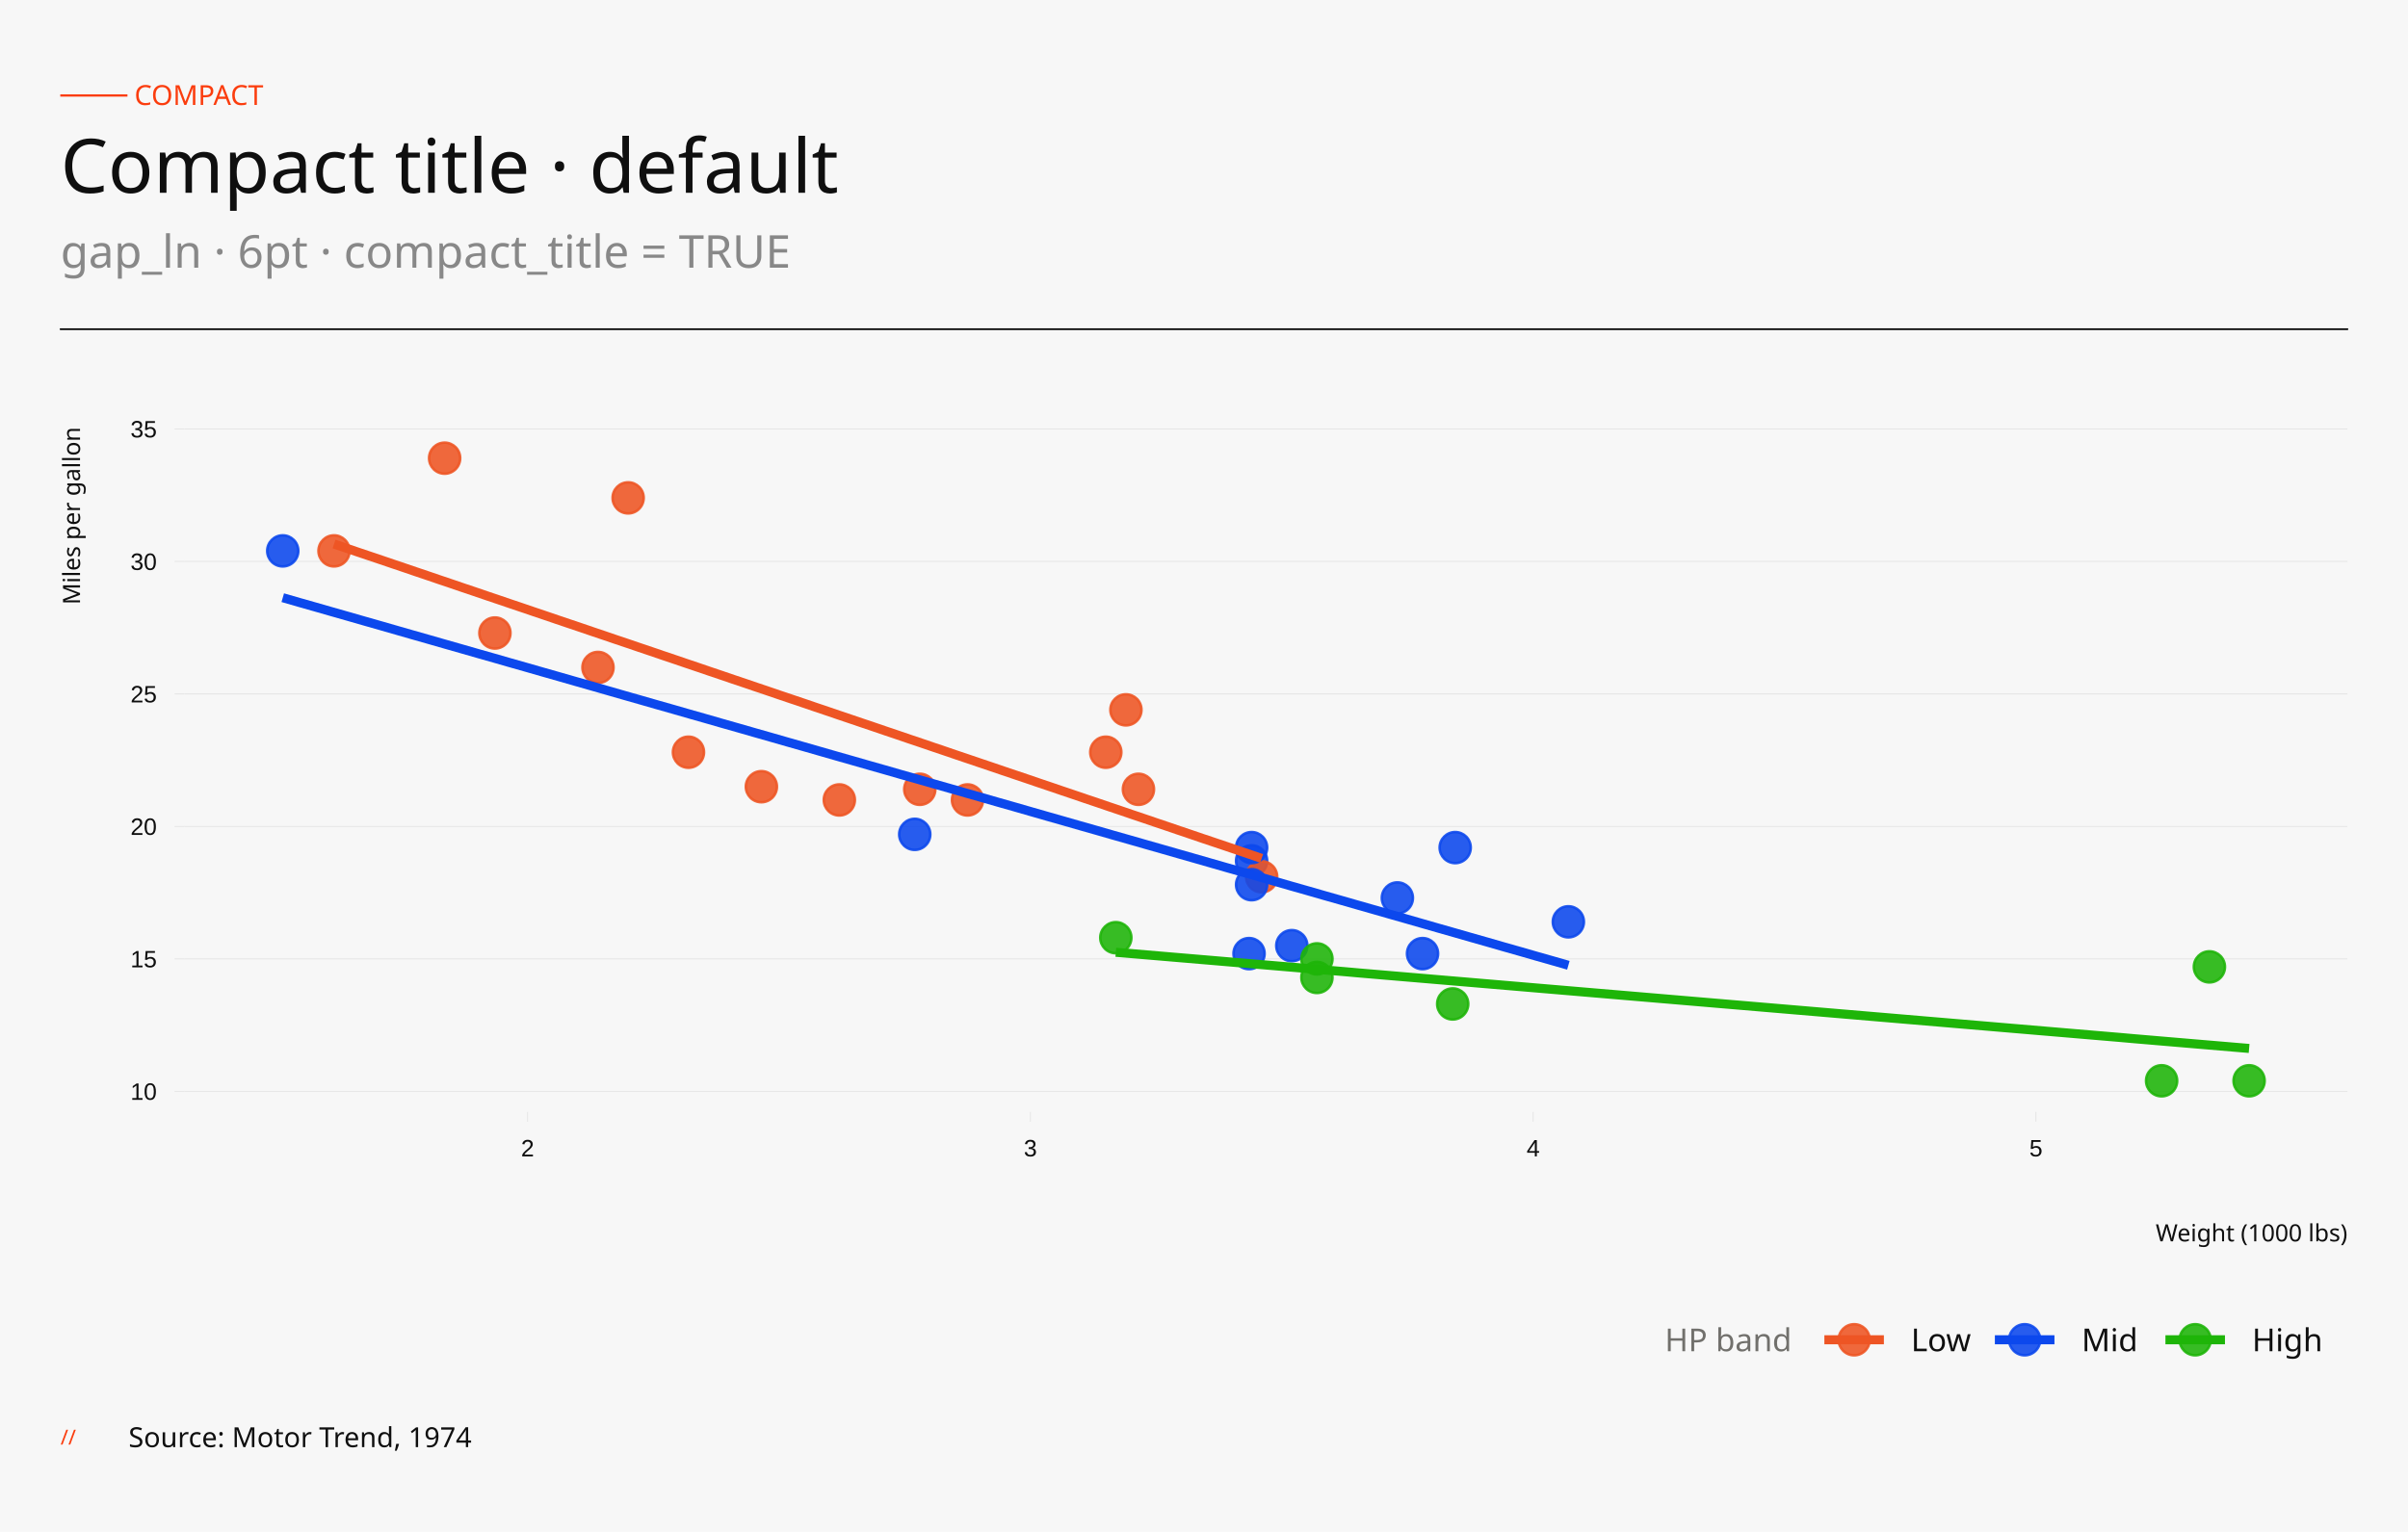
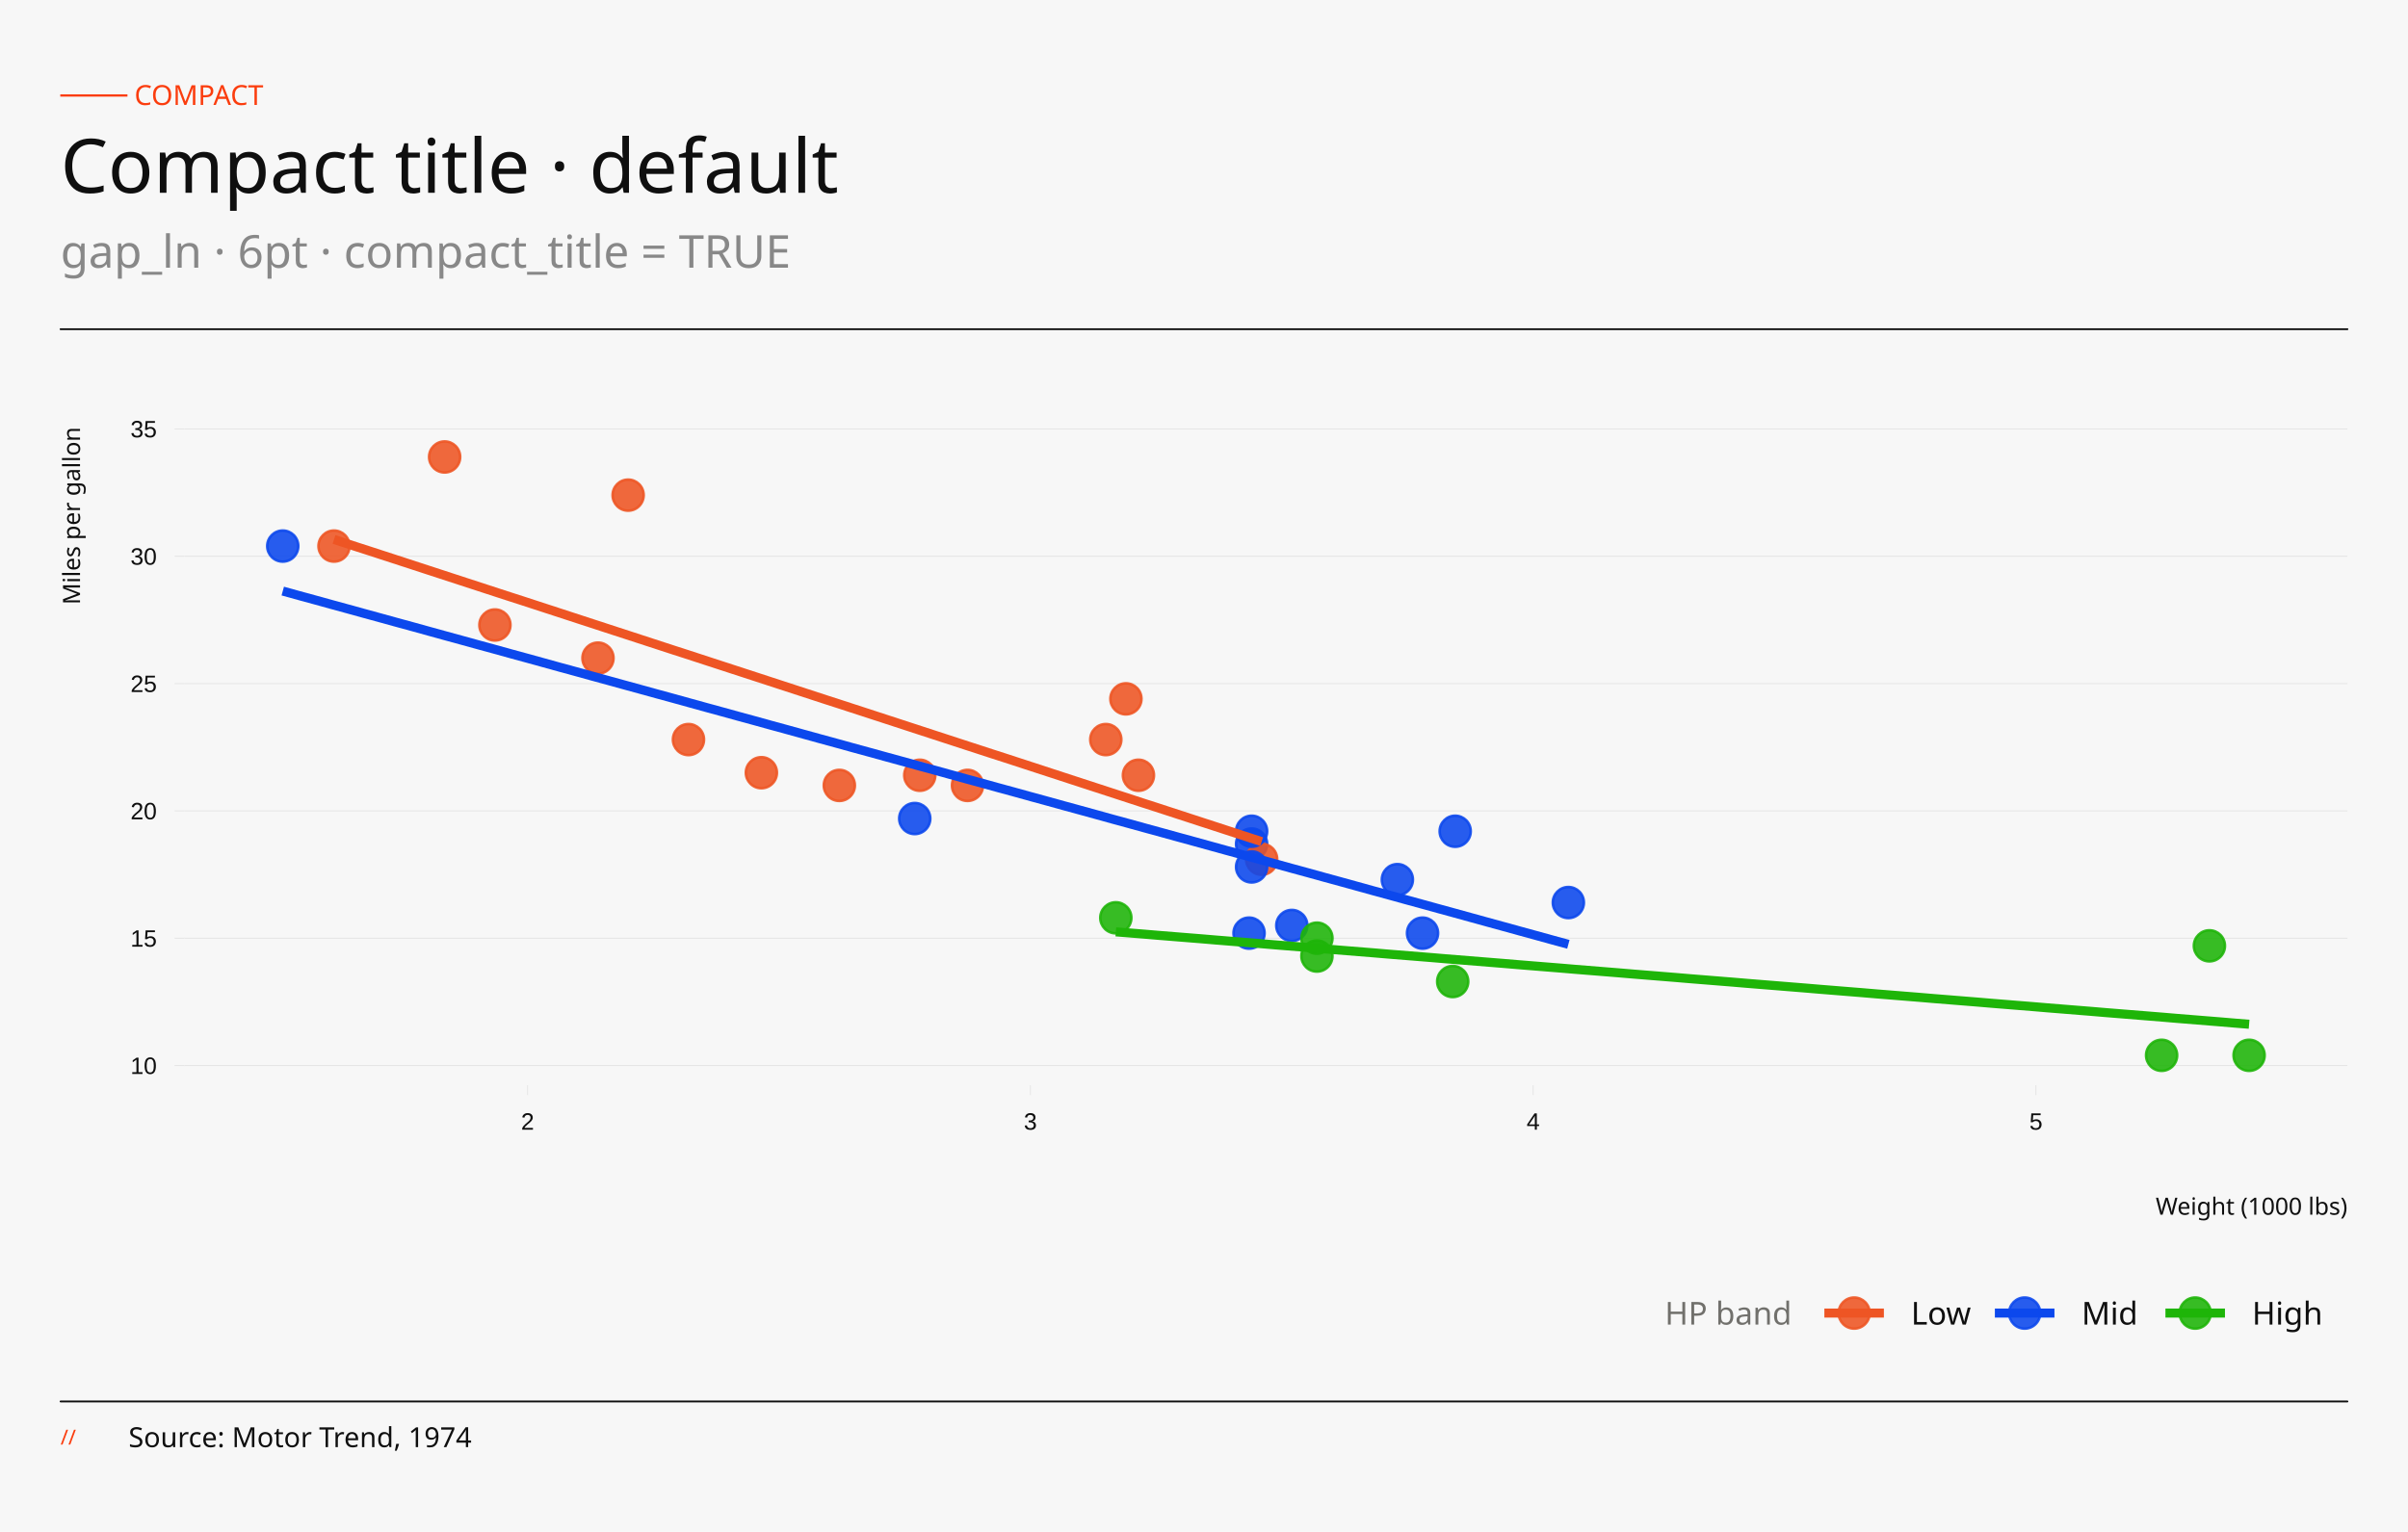
<svg xmlns="http://www.w3.org/2000/svg" width="396.00pt" height="252.00pt" viewBox="0 0 396.00 252.00">
  <g class="svglite">
    <defs>
      <style type="text/css">
    .svglite line, .svglite polyline, .svglite polygon, .svglite path, .svglite rect, .svglite circle {
      fill: none;
      stroke: #000000;
      stroke-linecap: round;
      stroke-linejoin: round;
      stroke-miterlimit: 10.00;
    }
    .svglite text {
      white-space: pre;
    }
    .svglite g.glyphgroup path {
      fill: inherit;
      stroke: none;
    }
  </style>
    </defs>
    <rect width="100%" height="100%" style="stroke: none; fill: none;" />
    <defs>
      <clipPath id="cpMC4wMHwzOTYuMDB8MC4wMHwyNTIuMDA=">
        <rect x="0.00" y="0.00" width="396.00" height="252.00" />
      </clipPath>
    </defs>
    <g clip-path="url(#cpMC4wMHwzOTYuMDB8MC4wMHwyNTIuMDA=)">
-       <rect x="0.00" y="0.00" width="396.00" height="252.00" style="stroke-width: 0.63; stroke: none; fill: #F7F7F7;" />
+       <rect x="0.00" y="-0" width="396.00" height="252.00" style="stroke-width: 0.63; stroke: none; fill: #F7F7F7;" />
    </g>
    <defs>
-       <clipPath id="cpMzAuMzN8Mzg2LjA0fDcwLjI0fDE4Mi45MQ==">
-         <rect x="30.33" y="70.24" width="355.71" height="112.66" />
+       <clipPath id="cpMzAuMzN8Mzg2LjA0fDcwLjI0fDE3OC41Mg==">
+         <rect x="30.33" y="70.24" width="355.71" height="108.28" />
      </clipPath>
    </defs>
-     <g clip-path="url(#cpMzAuMzN8Mzg2LjA0fDcwLjI0fDE4Mi45MQ==)">
-       <rect x="30.33" y="70.24" width="355.71" height="112.66" style="stroke-width: 0.63; stroke: none; fill: #F7F7F7;" />
-       <polyline points="30.33,179.53 386.04,179.53 " style="stroke-width: 0.15; stroke: #E4E4E4; stroke-linecap: butt;" />
-       <polyline points="30.33,157.74 386.04,157.74 " style="stroke-width: 0.15; stroke: #E4E4E4; stroke-linecap: butt;" />
-       <polyline points="30.33,135.95 386.04,135.95 " style="stroke-width: 0.15; stroke: #E4E4E4; stroke-linecap: butt;" />
-       <polyline points="30.33,114.15 386.04,114.15 " style="stroke-width: 0.15; stroke: #E4E4E4; stroke-linecap: butt;" />
-       <polyline points="30.33,92.36 386.04,92.36 " style="stroke-width: 0.15; stroke: #E4E4E4; stroke-linecap: butt;" />
-       <polyline points="30.33,70.57 386.04,70.57 " style="stroke-width: 0.15; stroke: #E4E4E4; stroke-linecap: butt;" />
-       <circle cx="138.03" cy="131.59" r="2.56" style="stroke-width: 0.42; stroke: #EE5524; stroke-opacity: 0.88; fill: #EE5524; fill-opacity: 0.88;" />
-       <circle cx="159.11" cy="131.59" r="2.56" style="stroke-width: 0.42; stroke: #EE5524; stroke-opacity: 0.88; fill: #EE5524; fill-opacity: 0.88;" />
-       <circle cx="113.22" cy="123.74" r="2.56" style="stroke-width: 0.42; stroke: #EE5524; stroke-opacity: 0.88; fill: #EE5524; fill-opacity: 0.88;" />
-       <circle cx="187.22" cy="129.84" r="2.56" style="stroke-width: 0.42; stroke: #EE5524; stroke-opacity: 0.88; fill: #EE5524; fill-opacity: 0.88;" />
-       <circle cx="205.83" cy="141.61" r="2.56" style="stroke-width: 0.42; stroke: #0C48ED; stroke-opacity: 0.88; fill: #0C48ED; fill-opacity: 0.88;" />
-       <circle cx="207.48" cy="144.23" r="2.56" style="stroke-width: 0.42; stroke: #EE5524; stroke-opacity: 0.88; fill: #EE5524; fill-opacity: 0.88;" />
-       <circle cx="216.57" cy="160.79" r="2.56" style="stroke-width: 0.42; stroke: #1EB508; stroke-opacity: 0.88; fill: #1EB508; fill-opacity: 0.88;" />
-       <circle cx="185.16" cy="116.77" r="2.56" style="stroke-width: 0.42; stroke: #EE5524; stroke-opacity: 0.88; fill: #EE5524; fill-opacity: 0.88;" />
-       <circle cx="181.85" cy="123.74" r="2.56" style="stroke-width: 0.42; stroke: #EE5524; stroke-opacity: 0.88; fill: #EE5524; fill-opacity: 0.88;" />
-       <circle cx="205.83" cy="139.43" r="2.56" style="stroke-width: 0.42; stroke: #0C48ED; stroke-opacity: 0.88; fill: #0C48ED; fill-opacity: 0.88;" />
-       <circle cx="205.83" cy="145.53" r="2.56" style="stroke-width: 0.42; stroke: #0C48ED; stroke-opacity: 0.88; fill: #0C48ED; fill-opacity: 0.88;" />
-       <circle cx="257.92" cy="151.64" r="2.56" style="stroke-width: 0.42; stroke: #0C48ED; stroke-opacity: 0.88; fill: #0C48ED; fill-opacity: 0.88;" />
-       <circle cx="229.80" cy="147.71" r="2.56" style="stroke-width: 0.42; stroke: #0C48ED; stroke-opacity: 0.88; fill: #0C48ED; fill-opacity: 0.88;" />
-       <circle cx="233.94" cy="156.87" r="2.56" style="stroke-width: 0.42; stroke: #0C48ED; stroke-opacity: 0.88; fill: #0C48ED; fill-opacity: 0.88;" />
-       <circle cx="355.48" cy="177.79" r="2.56" style="stroke-width: 0.42; stroke: #1EB508; stroke-opacity: 0.88; fill: #1EB508; fill-opacity: 0.88;" />
-       <circle cx="369.87" cy="177.79" r="2.56" style="stroke-width: 0.42; stroke: #1EB508; stroke-opacity: 0.88; fill: #1EB508; fill-opacity: 0.88;" />
-       <circle cx="363.34" cy="159.05" r="2.56" style="stroke-width: 0.42; stroke: #1EB508; stroke-opacity: 0.88; fill: #1EB508; fill-opacity: 0.88;" />
-       <circle cx="103.30" cy="81.90" r="2.56" style="stroke-width: 0.42; stroke: #EE5524; stroke-opacity: 0.88; fill: #EE5524; fill-opacity: 0.88;" />
-       <circle cx="54.93" cy="90.62" r="2.56" style="stroke-width: 0.42; stroke: #EE5524; stroke-opacity: 0.88; fill: #EE5524; fill-opacity: 0.88;" />
-       <circle cx="73.12" cy="75.37" r="2.56" style="stroke-width: 0.42; stroke: #EE5524; stroke-opacity: 0.88; fill: #EE5524; fill-opacity: 0.88;" />
-       <circle cx="125.21" cy="129.41" r="2.56" style="stroke-width: 0.42; stroke: #EE5524; stroke-opacity: 0.88; fill: #EE5524; fill-opacity: 0.88;" />
-       <circle cx="212.44" cy="155.56" r="2.56" style="stroke-width: 0.42; stroke: #0C48ED; stroke-opacity: 0.88; fill: #0C48ED; fill-opacity: 0.88;" />
-       <circle cx="205.41" cy="156.87" r="2.56" style="stroke-width: 0.42; stroke: #0C48ED; stroke-opacity: 0.88; fill: #0C48ED; fill-opacity: 0.88;" />
-       <circle cx="238.90" cy="165.15" r="2.56" style="stroke-width: 0.42; stroke: #1EB508; stroke-opacity: 0.88; fill: #1EB508; fill-opacity: 0.88;" />
-       <circle cx="239.31" cy="139.43" r="2.56" style="stroke-width: 0.42; stroke: #0C48ED; stroke-opacity: 0.88; fill: #0C48ED; fill-opacity: 0.88;" />
-       <circle cx="81.39" cy="104.13" r="2.56" style="stroke-width: 0.42; stroke: #EE5524; stroke-opacity: 0.88; fill: #EE5524; fill-opacity: 0.88;" />
-       <circle cx="98.34" cy="109.80" r="2.56" style="stroke-width: 0.42; stroke: #EE5524; stroke-opacity: 0.88; fill: #EE5524; fill-opacity: 0.88;" />
-       <circle cx="46.50" cy="90.62" r="2.56" style="stroke-width: 0.42; stroke: #0C48ED; stroke-opacity: 0.88; fill: #0C48ED; fill-opacity: 0.88;" />
-       <circle cx="183.50" cy="154.25" r="2.56" style="stroke-width: 0.42; stroke: #1EB508; stroke-opacity: 0.88; fill: #1EB508; fill-opacity: 0.88;" />
-       <circle cx="150.43" cy="137.25" r="2.56" style="stroke-width: 0.42; stroke: #0C48ED; stroke-opacity: 0.88; fill: #0C48ED; fill-opacity: 0.88;" />
-       <circle cx="216.57" cy="157.74" r="2.56" style="stroke-width: 0.42; stroke: #1EB508; stroke-opacity: 0.88; fill: #1EB508; fill-opacity: 0.88;" />
-       <circle cx="151.26" cy="129.84" r="2.56" style="stroke-width: 0.42; stroke: #EE5524; stroke-opacity: 0.88; fill: #EE5524; fill-opacity: 0.88;" />
-       <polyline points="54.93,89.49 56.86,90.14 58.79,90.80 60.72,91.45 62.65,92.10 64.59,92.76 66.52,93.41 68.45,94.07 70.38,94.72 72.31,95.38 74.24,96.03 76.17,96.69 78.10,97.34 80.03,98.00 81.96,98.65 83.90,99.31 85.83,99.96 87.76,100.62 89.69,101.27 91.62,101.93 93.55,102.58 95.48,103.23 97.41,103.89 99.34,104.54 101.27,105.20 103.21,105.85 105.14,106.51 107.07,107.16 109.00,107.82 110.93,108.47 112.86,109.13 114.79,109.78 116.72,110.44 118.65,111.09 120.58,111.75 122.52,112.40 124.45,113.06 126.38,113.71 128.31,114.37 130.24,115.02 132.17,115.67 134.10,116.33 136.03,116.98 137.96,117.64 139.89,118.29 141.83,118.95 143.76,119.60 145.69,120.26 147.62,120.91 149.55,121.57 151.48,122.22 153.41,122.88 155.34,123.53 157.27,124.19 159.20,124.84 161.14,125.50 163.07,126.15 165.00,126.81 166.93,127.46 168.86,128.11 170.79,128.77 172.72,129.42 174.65,130.08 176.58,130.73 178.51,131.39 180.45,132.04 182.38,132.70 184.31,133.35 186.24,134.01 188.17,134.66 190.10,135.32 192.03,135.97 193.96,136.63 195.89,137.28 197.82,137.94 199.76,138.59 201.69,139.24 203.62,139.90 205.55,140.55 207.48,141.21 " style="stroke-width: 1.49; stroke: #EE5524; stroke-linecap: butt;" />
-       <polyline points="46.50,98.32 49.17,99.09 51.85,99.85 54.53,100.62 57.20,101.38 59.88,102.15 62.55,102.91 65.23,103.68 67.91,104.45 70.58,105.21 73.26,105.98 75.93,106.74 78.61,107.51 81.29,108.27 83.96,109.04 86.64,109.80 89.32,110.57 91.99,111.33 94.67,112.10 97.34,112.86 100.02,113.63 102.70,114.40 105.37,115.16 108.05,115.93 110.73,116.69 113.40,117.46 116.08,118.22 118.75,118.99 121.43,119.75 124.11,120.52 126.78,121.28 129.46,122.05 132.13,122.81 134.81,123.58 137.49,124.35 140.16,125.11 142.84,125.88 145.52,126.64 148.19,127.41 150.87,128.17 153.54,128.94 156.22,129.70 158.90,130.47 161.57,131.23 164.25,132.00 166.93,132.76 169.60,133.53 172.28,134.30 174.95,135.06 177.63,135.83 180.31,136.59 182.98,137.36 185.66,138.12 188.34,138.89 191.01,139.65 193.69,140.42 196.36,141.18 199.04,141.95 201.72,142.72 204.39,143.48 207.07,144.25 209.74,145.01 212.42,145.78 215.10,146.54 217.77,147.31 220.45,148.07 223.13,148.84 225.80,149.60 228.48,150.37 231.15,151.13 233.83,151.90 236.51,152.67 239.18,153.43 241.86,154.20 244.54,154.96 247.21,155.73 249.89,156.49 252.56,157.26 255.24,158.02 257.92,158.79 " style="stroke-width: 1.49; stroke: #0C48ED; stroke-linecap: butt;" />
-       <polyline points="183.50,156.65 185.86,156.85 188.22,157.05 190.58,157.25 192.94,157.45 195.30,157.65 197.66,157.85 200.02,158.05 202.37,158.25 204.73,158.45 207.09,158.65 209.45,158.85 211.81,159.05 214.17,159.25 216.53,159.45 218.89,159.65 221.25,159.85 223.61,160.06 225.97,160.26 228.32,160.46 230.68,160.66 233.04,160.86 235.40,161.06 237.76,161.26 240.12,161.46 242.48,161.66 244.84,161.86 247.20,162.06 249.56,162.26 251.91,162.46 254.27,162.66 256.63,162.86 258.99,163.06 261.35,163.26 263.71,163.46 266.07,163.66 268.43,163.86 270.79,164.06 273.15,164.26 275.51,164.46 277.86,164.66 280.22,164.86 282.58,165.06 284.94,165.26 287.30,165.46 289.66,165.66 292.02,165.86 294.38,166.06 296.74,166.26 299.10,166.46 301.46,166.66 303.81,166.86 306.17,167.06 308.53,167.26 310.89,167.46 313.25,167.66 315.61,167.86 317.97,168.06 320.33,168.26 322.69,168.46 325.05,168.66 327.41,168.86 329.76,169.06 332.12,169.26 334.48,169.46 336.84,169.66 339.20,169.86 341.56,170.06 343.92,170.26 346.28,170.46 348.64,170.66 351.00,170.87 353.36,171.07 355.71,171.27 358.07,171.47 360.43,171.67 362.79,171.87 365.15,172.07 367.51,172.27 369.87,172.47 " style="stroke-width: 1.49; stroke: #1EB508; stroke-linecap: butt;" />
+     <g clip-path="url(#cpMzAuMzN8Mzg2LjA0fDcwLjI0fDE3OC41Mg==)">
+       <rect x="30.33" y="70.24" width="355.71" height="108.28" style="stroke-width: 0.63; stroke: none; fill: #F7F7F7;" />
+       <polyline points="30.33,175.28 386.04,175.28 " style="stroke-width: 0.15; stroke: #E4E4E4; stroke-linecap: butt;" />
+       <polyline points="30.33,154.33 386.04,154.33 " style="stroke-width: 0.15; stroke: #E4E4E4; stroke-linecap: butt;" />
+       <polyline points="30.33,133.39 386.04,133.39 " style="stroke-width: 0.15; stroke: #E4E4E4; stroke-linecap: butt;" />
+       <polyline points="30.33,112.45 386.04,112.45 " style="stroke-width: 0.15; stroke: #E4E4E4; stroke-linecap: butt;" />
+       <polyline points="30.33,91.50 386.04,91.50 " style="stroke-width: 0.15; stroke: #E4E4E4; stroke-linecap: butt;" />
+       <polyline points="30.33,70.56 386.04,70.56 " style="stroke-width: 0.15; stroke: #E4E4E4; stroke-linecap: butt;" />
+       <circle cx="138.03" cy="129.20" r="2.56" style="stroke-width: 0.42; stroke: #EE5524; stroke-opacity: 0.88; fill: #EE5524; fill-opacity: 0.88;" />
+       <circle cx="159.11" cy="129.20" r="2.56" style="stroke-width: 0.42; stroke: #EE5524; stroke-opacity: 0.88; fill: #EE5524; fill-opacity: 0.88;" />
+       <circle cx="113.22" cy="121.66" r="2.56" style="stroke-width: 0.42; stroke: #EE5524; stroke-opacity: 0.88; fill: #EE5524; fill-opacity: 0.88;" />
+       <circle cx="187.22" cy="127.53" r="2.56" style="stroke-width: 0.42; stroke: #EE5524; stroke-opacity: 0.88; fill: #EE5524; fill-opacity: 0.88;" />
+       <circle cx="205.83" cy="138.84" r="2.56" style="stroke-width: 0.42; stroke: #0C48ED; stroke-opacity: 0.88; fill: #0C48ED; fill-opacity: 0.88;" />
+       <circle cx="207.48" cy="141.35" r="2.56" style="stroke-width: 0.42; stroke: #EE5524; stroke-opacity: 0.88; fill: #EE5524; fill-opacity: 0.88;" />
+       <circle cx="216.57" cy="157.27" r="2.56" style="stroke-width: 0.42; stroke: #1EB508; stroke-opacity: 0.88; fill: #1EB508; fill-opacity: 0.88;" />
+       <circle cx="185.16" cy="114.96" r="2.56" style="stroke-width: 0.42; stroke: #EE5524; stroke-opacity: 0.88; fill: #EE5524; fill-opacity: 0.88;" />
+       <circle cx="181.85" cy="121.66" r="2.56" style="stroke-width: 0.42; stroke: #EE5524; stroke-opacity: 0.88; fill: #EE5524; fill-opacity: 0.88;" />
+       <circle cx="205.83" cy="136.74" r="2.56" style="stroke-width: 0.42; stroke: #0C48ED; stroke-opacity: 0.88; fill: #0C48ED; fill-opacity: 0.88;" />
+       <circle cx="205.83" cy="142.61" r="2.56" style="stroke-width: 0.42; stroke: #0C48ED; stroke-opacity: 0.88; fill: #0C48ED; fill-opacity: 0.88;" />
+       <circle cx="257.92" cy="148.47" r="2.56" style="stroke-width: 0.42; stroke: #0C48ED; stroke-opacity: 0.88; fill: #0C48ED; fill-opacity: 0.88;" />
+       <circle cx="229.80" cy="144.70" r="2.56" style="stroke-width: 0.42; stroke: #0C48ED; stroke-opacity: 0.88; fill: #0C48ED; fill-opacity: 0.88;" />
+       <circle cx="233.94" cy="153.50" r="2.56" style="stroke-width: 0.42; stroke: #0C48ED; stroke-opacity: 0.88; fill: #0C48ED; fill-opacity: 0.88;" />
+       <circle cx="355.48" cy="173.60" r="2.56" style="stroke-width: 0.42; stroke: #1EB508; stroke-opacity: 0.88; fill: #1EB508; fill-opacity: 0.88;" />
+       <circle cx="369.87" cy="173.60" r="2.56" style="stroke-width: 0.42; stroke: #1EB508; stroke-opacity: 0.88; fill: #1EB508; fill-opacity: 0.88;" />
+       <circle cx="363.34" cy="155.59" r="2.56" style="stroke-width: 0.42; stroke: #1EB508; stroke-opacity: 0.88; fill: #1EB508; fill-opacity: 0.88;" />
+       <circle cx="103.30" cy="81.45" r="2.56" style="stroke-width: 0.42; stroke: #EE5524; stroke-opacity: 0.88; fill: #EE5524; fill-opacity: 0.88;" />
+       <circle cx="54.93" cy="89.83" r="2.56" style="stroke-width: 0.42; stroke: #EE5524; stroke-opacity: 0.88; fill: #EE5524; fill-opacity: 0.88;" />
+       <circle cx="73.12" cy="75.17" r="2.56" style="stroke-width: 0.42; stroke: #EE5524; stroke-opacity: 0.88; fill: #EE5524; fill-opacity: 0.88;" />
+       <circle cx="125.21" cy="127.11" r="2.56" style="stroke-width: 0.42; stroke: #EE5524; stroke-opacity: 0.88; fill: #EE5524; fill-opacity: 0.88;" />
+       <circle cx="212.44" cy="152.24" r="2.56" style="stroke-width: 0.42; stroke: #0C48ED; stroke-opacity: 0.88; fill: #0C48ED; fill-opacity: 0.88;" />
+       <circle cx="205.41" cy="153.50" r="2.56" style="stroke-width: 0.42; stroke: #0C48ED; stroke-opacity: 0.88; fill: #0C48ED; fill-opacity: 0.88;" />
+       <circle cx="238.90" cy="161.46" r="2.56" style="stroke-width: 0.42; stroke: #1EB508; stroke-opacity: 0.88; fill: #1EB508; fill-opacity: 0.88;" />
+       <circle cx="239.31" cy="136.74" r="2.56" style="stroke-width: 0.42; stroke: #0C48ED; stroke-opacity: 0.88; fill: #0C48ED; fill-opacity: 0.88;" />
+       <circle cx="81.39" cy="102.81" r="2.56" style="stroke-width: 0.42; stroke: #EE5524; stroke-opacity: 0.88; fill: #EE5524; fill-opacity: 0.88;" />
+       <circle cx="98.34" cy="108.26" r="2.56" style="stroke-width: 0.42; stroke: #EE5524; stroke-opacity: 0.88; fill: #EE5524; fill-opacity: 0.88;" />
+       <circle cx="46.50" cy="89.83" r="2.56" style="stroke-width: 0.42; stroke: #0C48ED; stroke-opacity: 0.88; fill: #0C48ED; fill-opacity: 0.88;" />
+       <circle cx="183.50" cy="150.98" r="2.56" style="stroke-width: 0.42; stroke: #1EB508; stroke-opacity: 0.88; fill: #1EB508; fill-opacity: 0.88;" />
+       <circle cx="150.43" cy="134.65" r="2.56" style="stroke-width: 0.42; stroke: #0C48ED; stroke-opacity: 0.88; fill: #0C48ED; fill-opacity: 0.88;" />
+       <circle cx="216.57" cy="154.33" r="2.56" style="stroke-width: 0.42; stroke: #1EB508; stroke-opacity: 0.88; fill: #1EB508; fill-opacity: 0.88;" />
+       <circle cx="151.26" cy="127.53" r="2.56" style="stroke-width: 0.42; stroke: #EE5524; stroke-opacity: 0.88; fill: #EE5524; fill-opacity: 0.88;" />
+       <polyline points="54.93,88.74 56.86,89.37 58.79,90.00 60.72,90.62 62.65,91.25 64.59,91.88 66.52,92.51 68.45,93.14 70.38,93.77 72.31,94.40 74.24,95.03 76.17,95.66 78.10,96.29 80.03,96.92 81.96,97.55 83.90,98.18 85.83,98.80 87.76,99.43 89.69,100.06 91.62,100.69 93.55,101.32 95.48,101.95 97.41,102.58 99.34,103.21 101.27,103.84 103.21,104.47 105.14,105.10 107.07,105.73 109.00,106.36 110.93,106.99 112.86,107.61 114.79,108.24 116.72,108.87 118.65,109.50 120.58,110.13 122.52,110.76 124.45,111.39 126.38,112.02 128.31,112.65 130.24,113.28 132.17,113.91 134.10,114.54 136.03,115.17 137.96,115.79 139.89,116.42 141.83,117.05 143.76,117.68 145.69,118.31 147.62,118.94 149.55,119.57 151.48,120.20 153.41,120.83 155.34,121.46 157.27,122.09 159.20,122.72 161.14,123.35 163.07,123.98 165.00,124.60 166.93,125.23 168.86,125.86 170.79,126.49 172.72,127.12 174.65,127.75 176.58,128.38 178.51,129.01 180.45,129.64 182.38,130.27 184.31,130.90 186.24,131.53 188.17,132.16 190.10,132.78 192.03,133.41 193.96,134.04 195.89,134.67 197.82,135.30 199.76,135.93 201.69,136.56 203.62,137.19 205.55,137.82 207.48,138.45 " style="stroke-width: 1.49; stroke: #EE5524; stroke-linecap: butt;" />
+       <polyline points="46.50,97.23 49.17,97.97 51.85,98.70 54.53,99.44 57.20,100.17 59.88,100.91 62.55,101.64 65.23,102.38 67.91,103.11 70.58,103.85 73.26,104.59 75.93,105.32 78.61,106.06 81.29,106.79 83.96,107.53 86.64,108.26 89.32,109.00 91.99,109.74 94.67,110.47 97.34,111.21 100.02,111.94 102.70,112.68 105.37,113.41 108.05,114.15 110.73,114.88 113.40,115.62 116.08,116.36 118.75,117.09 121.43,117.83 124.11,118.56 126.78,119.30 129.46,120.03 132.13,120.77 134.81,121.51 137.49,122.24 140.16,122.98 142.84,123.71 145.52,124.45 148.19,125.18 150.87,125.92 153.54,126.65 156.22,127.39 158.90,128.13 161.57,128.86 164.25,129.60 166.93,130.33 169.60,131.07 172.28,131.80 174.95,132.54 177.63,133.27 180.31,134.01 182.98,134.75 185.66,135.48 188.34,136.22 191.01,136.95 193.69,137.69 196.36,138.42 199.04,139.16 201.72,139.90 204.39,140.63 207.07,141.37 209.74,142.10 212.42,142.84 215.10,143.57 217.77,144.31 220.45,145.04 223.13,145.78 225.80,146.52 228.48,147.25 231.15,147.99 233.83,148.72 236.51,149.46 239.18,150.19 241.86,150.93 244.54,151.67 247.21,152.40 249.89,153.14 252.56,153.87 255.24,154.61 257.92,155.34 " style="stroke-width: 1.49; stroke: #0C48ED; stroke-linecap: butt;" />
+       <polyline points="183.50,153.29 185.86,153.48 188.22,153.67 190.58,153.87 192.94,154.06 195.30,154.25 197.66,154.44 200.02,154.64 202.37,154.83 204.73,155.02 207.09,155.21 209.45,155.41 211.81,155.60 214.17,155.79 216.53,155.98 218.89,156.18 221.25,156.37 223.61,156.56 225.97,156.75 228.32,156.95 230.68,157.14 233.04,157.33 235.40,157.52 237.76,157.72 240.12,157.91 242.48,158.10 244.84,158.29 247.20,158.48 249.56,158.68 251.91,158.87 254.27,159.06 256.63,159.25 258.99,159.45 261.35,159.64 263.71,159.83 266.07,160.02 268.43,160.22 270.79,160.41 273.15,160.60 275.51,160.79 277.86,160.99 280.22,161.18 282.58,161.37 284.94,161.56 287.30,161.76 289.66,161.95 292.02,162.14 294.38,162.33 296.74,162.52 299.10,162.72 301.46,162.91 303.81,163.10 306.17,163.29 308.53,163.49 310.89,163.68 313.25,163.87 315.61,164.06 317.97,164.26 320.33,164.45 322.69,164.64 325.05,164.83 327.41,165.03 329.76,165.22 332.12,165.41 334.48,165.60 336.84,165.80 339.20,165.99 341.56,166.18 343.92,166.37 346.28,166.57 348.64,166.76 351.00,166.95 353.36,167.14 355.71,167.33 358.07,167.53 360.43,167.72 362.79,167.91 365.15,168.10 367.51,168.30 369.87,168.49 " style="stroke-width: 1.49; stroke: #1EB508; stroke-linecap: butt;" />
    </g>
    <g clip-path="url(#cpMC4wMHwzOTYuMDB8MC4wMHwyNTIuMDA=)">
-       <text x="25.79" y="180.92" text-anchor="end" style="font-size: 3.90px;fill: #0F0F0F; font-family: &quot;Arial&quot;;" textLength="4.31px" lengthAdjust="spacingAndGlyphs">10</text>
-       <text x="25.79" y="159.13" text-anchor="end" style="font-size: 3.90px;fill: #0F0F0F; font-family: &quot;Arial&quot;;" textLength="4.31px" lengthAdjust="spacingAndGlyphs">15</text>
-       <text x="25.79" y="137.34" text-anchor="end" style="font-size: 3.90px;fill: #0F0F0F; font-family: &quot;Arial&quot;;" textLength="4.31px" lengthAdjust="spacingAndGlyphs">20</text>
-       <text x="25.79" y="115.55" text-anchor="end" style="font-size: 3.90px;fill: #0F0F0F; font-family: &quot;Arial&quot;;" textLength="4.31px" lengthAdjust="spacingAndGlyphs">25</text>
-       <text x="25.79" y="93.76" text-anchor="end" style="font-size: 3.90px;fill: #0F0F0F; font-family: &quot;Arial&quot;;" textLength="4.31px" lengthAdjust="spacingAndGlyphs">30</text>
-       <text x="25.79" y="71.96" text-anchor="end" style="font-size: 3.90px;fill: #0F0F0F; font-family: &quot;Arial&quot;;" textLength="4.31px" lengthAdjust="spacingAndGlyphs">35</text>
-       <polyline points="28.71,179.53 30.33,179.53 " style="stroke-width: 0.15; stroke: #E4E4E4; stroke-linecap: butt;" />
-       <polyline points="28.71,157.74 30.33,157.74 " style="stroke-width: 0.15; stroke: #E4E4E4; stroke-linecap: butt;" />
-       <polyline points="28.71,135.95 30.33,135.95 " style="stroke-width: 0.15; stroke: #E4E4E4; stroke-linecap: butt;" />
-       <polyline points="28.71,114.15 30.33,114.15 " style="stroke-width: 0.15; stroke: #E4E4E4; stroke-linecap: butt;" />
-       <polyline points="28.71,92.36 30.33,92.36 " style="stroke-width: 0.15; stroke: #E4E4E4; stroke-linecap: butt;" />
-       <polyline points="28.71,70.57 30.33,70.57 " style="stroke-width: 0.15; stroke: #E4E4E4; stroke-linecap: butt;" />
-       <polyline points="86.76,184.53 86.76,182.91 " style="stroke-width: 0.15; stroke: #E4E4E4; stroke-linecap: butt;" />
-       <polyline points="169.45,184.53 169.45,182.91 " style="stroke-width: 0.15; stroke: #E4E4E4; stroke-linecap: butt;" />
-       <polyline points="252.13,184.53 252.13,182.91 " style="stroke-width: 0.15; stroke: #E4E4E4; stroke-linecap: butt;" />
-       <polyline points="334.81,184.53 334.81,182.91 " style="stroke-width: 0.15; stroke: #E4E4E4; stroke-linecap: butt;" />
-       <text x="86.76" y="190.23" text-anchor="middle" style="font-size: 3.90px;fill: #0F0F0F; font-family: &quot;Arial&quot;;" textLength="2.16px" lengthAdjust="spacingAndGlyphs">2</text>
-       <text x="169.45" y="190.23" text-anchor="middle" style="font-size: 3.90px;fill: #0F0F0F; font-family: &quot;Arial&quot;;" textLength="2.16px" lengthAdjust="spacingAndGlyphs">3</text>
-       <text x="252.13" y="190.23" text-anchor="middle" style="font-size: 3.90px;fill: #0F0F0F; font-family: &quot;Arial&quot;;" textLength="2.16px" lengthAdjust="spacingAndGlyphs">4</text>
-       <text x="334.81" y="190.23" text-anchor="middle" style="font-size: 3.90px;fill: #0F0F0F; font-family: &quot;Arial&quot;;" textLength="2.16px" lengthAdjust="spacingAndGlyphs">5</text>
-       <text x="386.04" y="204.20" text-anchor="end" style="font-size: 3.90px; font-weight: 100;fill: #0F0F0F; font-family: &quot;JetBrains Mono&quot;;" textLength="39.58px" lengthAdjust="spacingAndGlyphs">Weight (1000 lbs)</text>
+       <text x="25.79" y="176.67" text-anchor="end" style="font-size: 3.90px;fill: #0F0F0F; font-family: &quot;Arial&quot;;" textLength="4.31px" lengthAdjust="spacingAndGlyphs">10</text>
+       <text x="25.79" y="155.73" text-anchor="end" style="font-size: 3.90px;fill: #0F0F0F; font-family: &quot;Arial&quot;;" textLength="4.31px" lengthAdjust="spacingAndGlyphs">15</text>
+       <text x="25.79" y="134.78" text-anchor="end" style="font-size: 3.90px;fill: #0F0F0F; font-family: &quot;Arial&quot;;" textLength="4.31px" lengthAdjust="spacingAndGlyphs">20</text>
+       <text x="25.79" y="113.84" text-anchor="end" style="font-size: 3.90px;fill: #0F0F0F; font-family: &quot;Arial&quot;;" textLength="4.31px" lengthAdjust="spacingAndGlyphs">25</text>
+       <text x="25.79" y="92.90" text-anchor="end" style="font-size: 3.90px;fill: #0F0F0F; font-family: &quot;Arial&quot;;" textLength="4.31px" lengthAdjust="spacingAndGlyphs">30</text>
+       <text x="25.79" y="71.95" text-anchor="end" style="font-size: 3.90px;fill: #0F0F0F; font-family: &quot;Arial&quot;;" textLength="4.31px" lengthAdjust="spacingAndGlyphs">35</text>
+       <polyline points="28.71,175.28 30.33,175.28 " style="stroke-width: 0.15; stroke: #E4E4E4; stroke-linecap: butt;" />
+       <polyline points="28.71,154.33 30.33,154.33 " style="stroke-width: 0.15; stroke: #E4E4E4; stroke-linecap: butt;" />
+       <polyline points="28.71,133.39 30.33,133.39 " style="stroke-width: 0.15; stroke: #E4E4E4; stroke-linecap: butt;" />
+       <polyline points="28.71,112.45 30.33,112.45 " style="stroke-width: 0.15; stroke: #E4E4E4; stroke-linecap: butt;" />
+       <polyline points="28.71,91.50 30.33,91.50 " style="stroke-width: 0.15; stroke: #E4E4E4; stroke-linecap: butt;" />
+       <polyline points="28.71,70.56 30.33,70.56 " style="stroke-width: 0.15; stroke: #E4E4E4; stroke-linecap: butt;" />
+       <polyline points="86.76,180.14 86.76,178.52 " style="stroke-width: 0.15; stroke: #E4E4E4; stroke-linecap: butt;" />
+       <polyline points="169.45,180.14 169.45,178.52 " style="stroke-width: 0.15; stroke: #E4E4E4; stroke-linecap: butt;" />
+       <polyline points="252.13,180.14 252.13,178.52 " style="stroke-width: 0.15; stroke: #E4E4E4; stroke-linecap: butt;" />
+       <polyline points="334.81,180.14 334.81,178.52 " style="stroke-width: 0.15; stroke: #E4E4E4; stroke-linecap: butt;" />
+       <text x="86.76" y="185.84" text-anchor="middle" style="font-size: 3.90px;fill: #0F0F0F; font-family: &quot;Arial&quot;;" textLength="2.16px" lengthAdjust="spacingAndGlyphs">2</text>
+       <text x="169.45" y="185.84" text-anchor="middle" style="font-size: 3.90px;fill: #0F0F0F; font-family: &quot;Arial&quot;;" textLength="2.16px" lengthAdjust="spacingAndGlyphs">3</text>
+       <text x="252.13" y="185.84" text-anchor="middle" style="font-size: 3.90px;fill: #0F0F0F; font-family: &quot;Arial&quot;;" textLength="2.16px" lengthAdjust="spacingAndGlyphs">4</text>
+       <text x="334.81" y="185.84" text-anchor="middle" style="font-size: 3.90px;fill: #0F0F0F; font-family: &quot;Arial&quot;;" textLength="2.16px" lengthAdjust="spacingAndGlyphs">5</text>
+       <text x="386.04" y="199.82" text-anchor="end" style="font-size: 3.90px; font-weight: 100;fill: #0F0F0F; font-family: &quot;JetBrains Mono&quot;;" textLength="39.58px" lengthAdjust="spacingAndGlyphs">Weight (1000 lbs)</text>
      <text transform="translate(13.16,70.24) rotate(-90)" text-anchor="end" style="font-size: 3.90px; font-weight: 100;fill: #0F0F0F; font-family: &quot;JetBrains Mono&quot;;" textLength="37.25px" lengthAdjust="spacingAndGlyphs">Miles per gallon</text>
-       <rect x="270.56" y="211.03" width="115.48" height="18.72" style="stroke-width: 0.75; stroke: none;" />
-       <rect x="270.56" y="211.03" width="115.48" height="18.72" style="stroke-width: 0.63; stroke: none; fill: #F7F7F7;" />
-       <text x="273.79" y="222.28" style="font-size: 5.20px;fill: #71706C; font-family: &quot;JetBrains Mono&quot;;" textLength="21.77px" lengthAdjust="spacingAndGlyphs">HP band</text>
-       <rect x="298.80" y="214.27" width="12.24" height="12.24" style="stroke-width: 0.63; stroke: none; fill: #F7F7F7;" />
-       <circle cx="304.92" cy="220.39" r="2.56" style="stroke-width: 0.42; stroke: #EE5524; stroke-opacity: 0.88; fill: #EE5524; fill-opacity: 0.88;" />
-       <line x1="300.02" y1="220.39" x2="309.81" y2="220.39" style="stroke-width: 1.49; stroke: #EE5524; stroke-linecap: butt;" />
-       <rect x="326.84" y="214.27" width="12.24" height="12.24" style="stroke-width: 0.63; stroke: none; fill: #F7F7F7;" />
-       <circle cx="332.96" cy="220.39" r="2.56" style="stroke-width: 0.42; stroke: #0C48ED; stroke-opacity: 0.88; fill: #0C48ED; fill-opacity: 0.88;" />
-       <line x1="328.06" y1="220.39" x2="337.86" y2="220.39" style="stroke-width: 1.49; stroke: #0C48ED; stroke-linecap: butt;" />
-       <rect x="354.88" y="214.27" width="12.24" height="12.24" style="stroke-width: 0.63; stroke: none; fill: #F7F7F7;" />
-       <circle cx="361.00" cy="220.39" r="2.56" style="stroke-width: 0.42; stroke: #1EB508; stroke-opacity: 0.88; fill: #1EB508; fill-opacity: 0.88;" />
-       <line x1="356.11" y1="220.39" x2="365.90" y2="220.39" style="stroke-width: 1.49; stroke: #1EB508; stroke-linecap: butt;" />
-       <text x="314.27" y="222.28" style="font-size: 5.20px;fill: #0F0F0F; font-family: &quot;JetBrains Mono&quot;;" textLength="9.33px" lengthAdjust="spacingAndGlyphs">Low</text>
-       <text x="342.32" y="222.28" style="font-size: 5.20px;fill: #0F0F0F; font-family: &quot;JetBrains Mono&quot;;" textLength="9.33px" lengthAdjust="spacingAndGlyphs">Mid</text>
-       <text x="370.36" y="222.28" style="font-size: 5.20px;fill: #0F0F0F; font-family: &quot;JetBrains Mono&quot;;" textLength="12.44px" lengthAdjust="spacingAndGlyphs">High</text>
+       <rect x="270.56" y="206.65" width="115.48" height="18.72" style="stroke-width: 0.75; stroke: none;" />
+       <rect x="270.56" y="206.65" width="115.48" height="18.72" style="stroke-width: 0.63; stroke: none; fill: #F7F7F7;" />
+       <text x="273.79" y="217.90" style="font-size: 5.20px;fill: #71706C; font-family: &quot;JetBrains Mono&quot;;" textLength="21.77px" lengthAdjust="spacingAndGlyphs">HP band</text>
+       <rect x="298.80" y="209.88" width="12.24" height="12.24" style="stroke-width: 0.63; stroke: none; fill: #F7F7F7;" />
+       <circle cx="304.92" cy="216.00" r="2.56" style="stroke-width: 0.42; stroke: #EE5524; stroke-opacity: 0.88; fill: #EE5524; fill-opacity: 0.88;" />
+       <line x1="300.02" y1="216.00" x2="309.81" y2="216.00" style="stroke-width: 1.49; stroke: #EE5524; stroke-linecap: butt;" />
+       <rect x="326.84" y="209.88" width="12.24" height="12.24" style="stroke-width: 0.63; stroke: none; fill: #F7F7F7;" />
+       <circle cx="332.96" cy="216.00" r="2.56" style="stroke-width: 0.42; stroke: #0C48ED; stroke-opacity: 0.88; fill: #0C48ED; fill-opacity: 0.88;" />
+       <line x1="328.06" y1="216.00" x2="337.86" y2="216.00" style="stroke-width: 1.49; stroke: #0C48ED; stroke-linecap: butt;" />
+       <rect x="354.88" y="209.88" width="12.24" height="12.24" style="stroke-width: 0.63; stroke: none; fill: #F7F7F7;" />
+       <circle cx="361.00" cy="216.00" r="2.56" style="stroke-width: 0.42; stroke: #1EB508; stroke-opacity: 0.88; fill: #1EB508; fill-opacity: 0.88;" />
+       <line x1="356.11" y1="216.00" x2="365.90" y2="216.00" style="stroke-width: 1.49; stroke: #1EB508; stroke-linecap: butt;" />
+       <text x="314.27" y="217.90" style="font-size: 5.20px;fill: #0F0F0F; font-family: &quot;JetBrains Mono&quot;;" textLength="9.33px" lengthAdjust="spacingAndGlyphs">Low</text>
+       <text x="342.32" y="217.90" style="font-size: 5.20px;fill: #0F0F0F; font-family: &quot;JetBrains Mono&quot;;" textLength="9.33px" lengthAdjust="spacingAndGlyphs">Mid</text>
+       <text x="370.36" y="217.90" style="font-size: 5.20px;fill: #0F0F0F; font-family: &quot;JetBrains Mono&quot;;" textLength="12.44px" lengthAdjust="spacingAndGlyphs">High</text>
      <text x="9.96" y="44.04" style="font-size: 7.47px;fill: #888888; font-family: &quot;Satoshi&quot;;" textLength="121.42px" lengthAdjust="spacingAndGlyphs">gap_ln · 6pt  ·  compact_title = TRUE</text>
      <polyline points="9.96,54.15 386.04,54.15 " style="stroke-width: 0.30; stroke: #0F0F0F;" />
      <text x="9.96" y="31.71" style="font-size: 12.35px;fill: #0F0F0F; font-family: &quot;Archivo&quot;;" textLength="119.23px" lengthAdjust="spacingAndGlyphs">Compact title · default</text>
      <text x="9.96" y="17.27" style="font-size: 4.55px;fill: #FB3D0E; font-family: &quot;JetBrains Mono&quot;;" textLength="32.81px" lengthAdjust="spacingAndGlyphs">──── COMPACT</text>
      <text x="9.96" y="237.63" style="font-size: 3.41px; font-weight: 100;fill: #FB3D0E; font-family: &quot;JetBrains Mono&quot;;" textLength="8.19px" lengthAdjust="spacingAndGlyphs">//  </text>
      <text x="21.14" y="238.05" style="font-size: 4.55px; font-weight: 100;fill: #0F0F0F; font-family: &quot;JetBrains Mono&quot;;" textLength="68.36px" lengthAdjust="spacingAndGlyphs">Source: Motor Trend, 1974</text>
+       <polyline points="9.96,230.54 386.04,230.54 " style="stroke-width: 0.30; stroke: #0F0F0F;" />
    </g>
  </g>
</svg>
